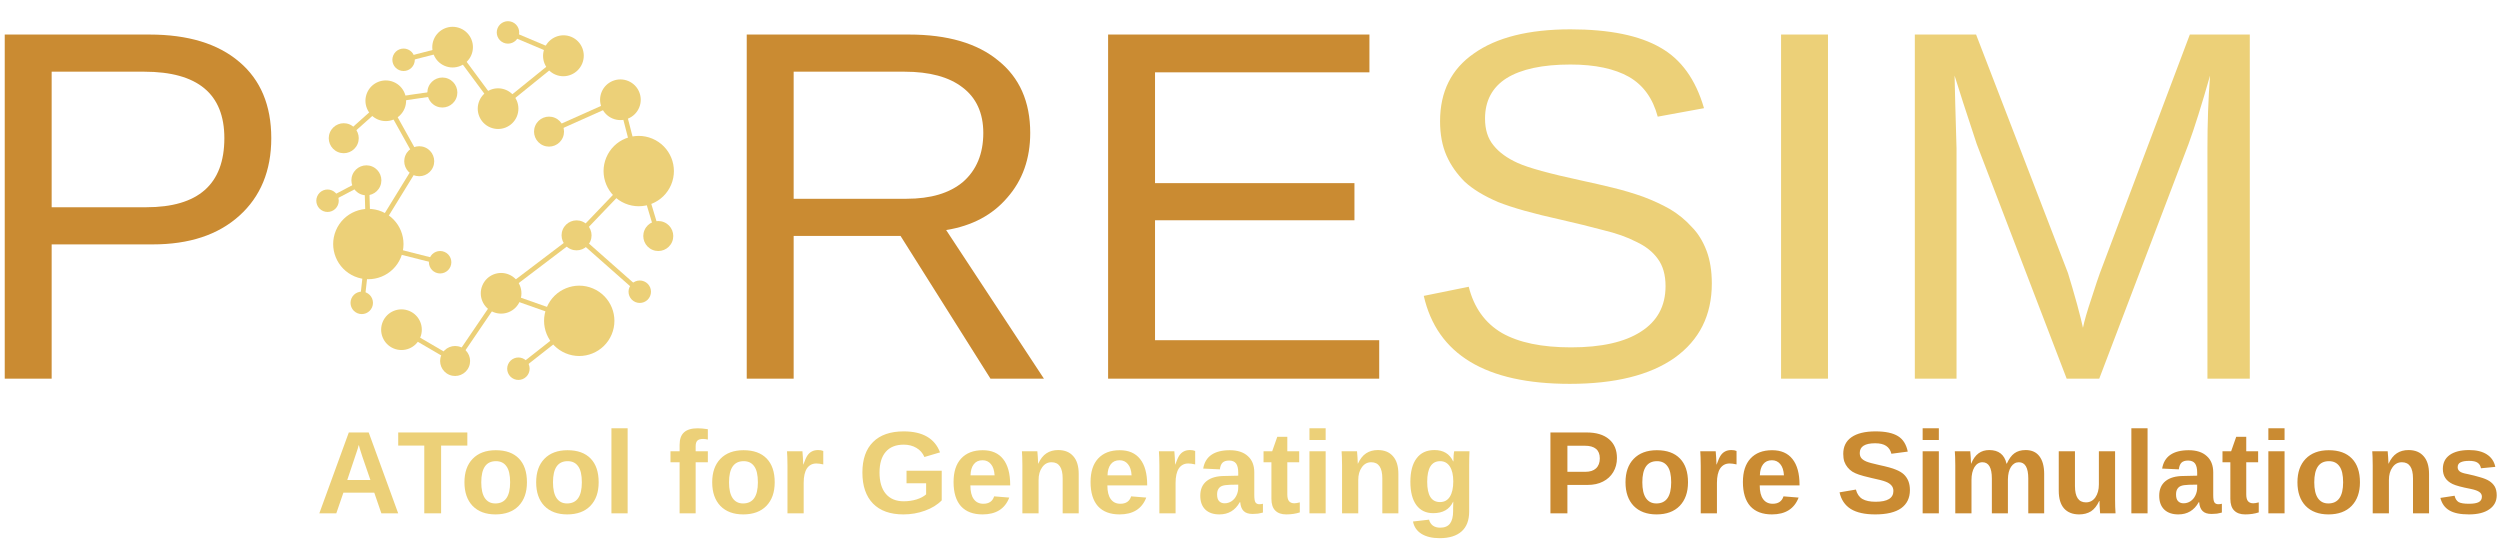
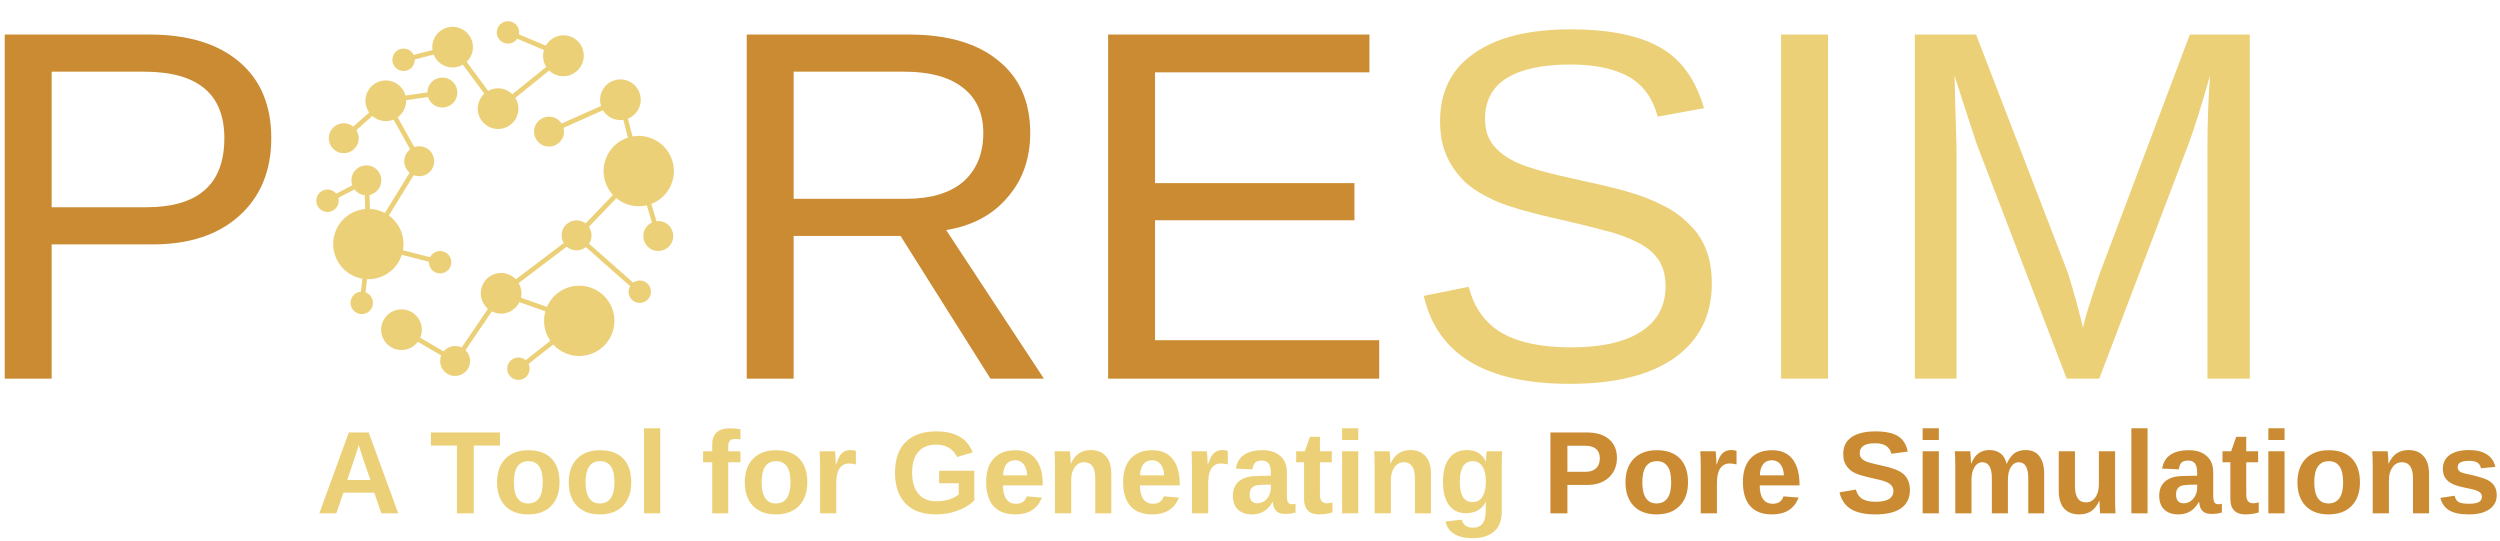
<svg xmlns="http://www.w3.org/2000/svg" width="100%" height="100%" viewBox="0 0 3185 689" version="1.1" xml:space="preserve" style="fill-rule:evenodd;clip-rule:evenodd;stroke-miterlimit:10;">
  <g id="Artboard3" transform="matrix(1.02556,0,0,1,0,20.7541)">
    <rect x="0" y="-20.754" width="3105" height="688.754" style="fill:none;" />
    <g id="Artboard2" transform="matrix(0.960998,0,0,0.818065,0,57.1352)">
      <rect x="0" y="-69.541" width="3149.89" height="815.448" style="fill:none;" />
      <g>
        <g id="Artboard1" transform="matrix(0.754017,0,0,0.665557,714.527,90.5478)">
          <rect x="-947.627" y="-235.812" width="4172.5" height="855.704" style="fill:none;" />
          <g>
            <g transform="matrix(71.5043,0,0,97.5943,-95753.1,-24144.3)">
              <g>
                <g transform="matrix(1,0,0,1,1325,253.613)">
                  <text x="0px" y="0px" style="font-family:'ArialMT', 'Arial', sans-serif;font-size:12px;fill:rgb(202,139,50);">P</text>
                </g>
                <g transform="matrix(1,0,0,1,1342.79,253.613)">
                  <text x="0px" y="0px" style="font-family:'ArialMT', 'Arial', sans-serif;font-size:12px;fill:rgb(202,139,50);">RE</text>
                </g>
              </g>
              <g transform="matrix(1,0,0,1,1359.46,253.613)">
                <text x="0px" y="0px" style="font-family:'ArialMT', 'Arial', sans-serif;font-size:12px;fill:rgb(236,208,120);">SIM</text>
              </g>
            </g>
            <g transform="matrix(1.34565,-2.03909e-16,1.49398e-16,1.83666,-404.939,-229.567)">
              <path d="M34.9,149L88.2,101.4" style="fill:none;fill-rule:nonzero;stroke:rgb(236,208,120);stroke-width:6px;" />
            </g>
            <g transform="matrix(1.34565,-2.03909e-16,1.49398e-16,1.83666,-404.939,-229.567)">
              <path d="M131.1,178.4L88.2,101.4" style="fill:none;fill-rule:nonzero;stroke:rgb(236,208,120);stroke-width:6px;" />
            </g>
            <g transform="matrix(1.34565,-2.03909e-16,1.49398e-16,1.83666,-404.939,-229.567)">
              <path d="M160.6,90.9L88.2,101.4" style="fill:none;fill-rule:nonzero;stroke:rgb(236,208,120);stroke-width:6px;" />
            </g>
            <g transform="matrix(1.34565,-2.03909e-16,1.49398e-16,1.83666,-404.939,-229.567)">
              <path d="M173.7,33.2L231.6,111.4" style="fill:none;fill-rule:nonzero;stroke:rgb(236,208,120);stroke-width:6px;" />
            </g>
            <g transform="matrix(1.34565,-2.03909e-16,1.49398e-16,1.83666,-404.939,-229.567)">
              <path d="M173.7,33.2L111.2,49.2" style="fill:none;fill-rule:nonzero;stroke:rgb(236,208,120);stroke-width:6px;" />
            </g>
            <g transform="matrix(1.34565,-2.03909e-16,1.49398e-16,1.83666,-404.939,-229.567)">
              <path d="M244.2,14.3L314.8,44.1" style="fill:none;fill-rule:nonzero;stroke:rgb(236,208,120);stroke-width:6px;" />
            </g>
            <g transform="matrix(1.34565,-2.03909e-16,1.49398e-16,1.83666,-404.939,-229.567)">
              <path d="M231.6,111.4L314.8,44.1" style="fill:none;fill-rule:nonzero;stroke:rgb(236,208,120);stroke-width:6px;" />
            </g>
            <g transform="matrix(1.34565,-2.03909e-16,1.49398e-16,1.83666,-404.939,-229.567)">
              <path d="M387.4,100.1L296.5,140.7" style="fill:none;fill-rule:nonzero;stroke:rgb(236,208,120);stroke-width:6px;" />
            </g>
            <g transform="matrix(1.34565,-2.03909e-16,1.49398e-16,1.83666,-404.939,-229.567)">
              <path d="M410.8,191L387.4,100.1" style="fill:none;fill-rule:nonzero;stroke:rgb(236,208,120);stroke-width:6px;" />
            </g>
            <g transform="matrix(1.34565,-2.03909e-16,1.49398e-16,1.83666,-404.939,-229.567)">
              <path d="M435.6,273.7L410.8,191" style="fill:none;fill-rule:nonzero;stroke:rgb(236,208,120);stroke-width:6px;" />
            </g>
            <g transform="matrix(1.34565,-2.03909e-16,1.49398e-16,1.83666,-404.939,-229.567)">
              <path d="M331.6,273.7L410.8,191" style="fill:none;fill-rule:nonzero;stroke:rgb(236,208,120);stroke-width:6px;" />
            </g>
            <g transform="matrix(1.34565,-2.03909e-16,1.49398e-16,1.83666,-404.939,-229.567)">
              <path d="M412,344.7L331.6,273.7" style="fill:none;fill-rule:nonzero;stroke:rgb(236,208,120);stroke-width:6px;" />
            </g>
            <g transform="matrix(1.34565,-2.03909e-16,1.49398e-16,1.83666,-404.939,-229.567)">
              <path d="M335,381.8L235.4,346.7" style="fill:none;fill-rule:nonzero;stroke:rgb(236,208,120);stroke-width:6px;" />
            </g>
            <g transform="matrix(1.34565,-2.03909e-16,1.49398e-16,1.83666,-404.939,-229.567)">
              <path d="M331.6,273.7L235.4,346.7" style="fill:none;fill-rule:nonzero;stroke:rgb(236,208,120);stroke-width:6px;" />
            </g>
            <g transform="matrix(1.34565,-2.03909e-16,1.49398e-16,1.83666,-404.939,-229.567)">
              <path d="M257.4,442.8L335,381.8" style="fill:none;fill-rule:nonzero;stroke:rgb(236,208,120);stroke-width:6px;" />
            </g>
            <g transform="matrix(1.34565,-2.03909e-16,1.49398e-16,1.83666,-404.939,-229.567)">
              <path d="M176.8,432.9L235.4,346.7" style="fill:none;fill-rule:nonzero;stroke:rgb(236,208,120);stroke-width:6px;" />
            </g>
            <g transform="matrix(1.34565,-2.03909e-16,1.49398e-16,1.83666,-404.939,-229.567)">
              <path d="M108.5,393L176.8,432.9" style="fill:none;fill-rule:nonzero;stroke:rgb(236,208,120);stroke-width:6px;" />
            </g>
            <g transform="matrix(1.34565,-2.03909e-16,1.49398e-16,1.83666,-404.939,-229.567)">
              <path d="M57.9,358.9L66.3,283.9" style="fill:none;fill-rule:nonzero;stroke:rgb(236,208,120);stroke-width:6px;" />
            </g>
            <g transform="matrix(1.34565,-2.03909e-16,1.49398e-16,1.83666,-404.939,-229.567)">
              <path d="M157.7,307.1L66.3,283.9" style="fill:none;fill-rule:nonzero;stroke:rgb(236,208,120);stroke-width:6px;" />
            </g>
            <g transform="matrix(1.34565,-2.03909e-16,1.49398e-16,1.83666,-404.939,-229.567)">
              <path d="M131.1,178.4L66.3,283.9" style="fill:none;fill-rule:nonzero;stroke:rgb(236,208,120);stroke-width:6px;" />
            </g>
            <g transform="matrix(1.34565,-2.03909e-16,1.49398e-16,1.83666,-404.939,-229.567)">
              <path d="M63.9,202.7L66.3,283.9" style="fill:none;fill-rule:nonzero;stroke:rgb(236,208,120);stroke-width:6px;" />
            </g>
            <g transform="matrix(1.34565,-2.03909e-16,1.49398e-16,1.83666,-404.939,-229.567)">
              <path d="M14.3,228.8L63.9,202.7" style="fill:none;fill-rule:nonzero;stroke:rgb(236,208,120);stroke-width:6px;" />
            </g>
            <g transform="matrix(0.523057,-1.69229,1.23988,0.713907,-603.201,765.972)">
              <circle cx="335" cy="381.8" r="44.8" style="fill:rgb(236,208,120);" />
            </g>
            <g transform="matrix(0.523057,-1.69229,1.23988,0.713907,-210.752,538.442)">
              <circle cx="387.4" cy="100.1" r="25.9" style="fill:rgb(236,208,120);" />
            </g>
            <g transform="matrix(0.523057,-1.69229,1.23988,0.713907,-201.058,352.641)">
              <ellipse cx="314.8" cy="44.1" rx="26.1" ry="25.9" style="fill:rgb(236,208,120);" />
            </g>
            <g transform="matrix(0.523057,-1.69229,1.23988,0.713907,-352.997,287.538)">
              <circle cx="231.6" cy="111.4" r="25.9" style="fill:rgb(236,208,120);" />
            </g>
            <g transform="matrix(0.523057,-1.69229,1.23988,0.713907,-303.583,101.522)">
              <circle cx="173.7" cy="33.1" r="25.9" style="fill:rgb(236,208,120);" />
            </g>
            <g transform="matrix(0.523057,-1.69229,1.23988,0.713907,-803.365,395.411)">
              <circle cx="108.5" cy="393" r="25.9" style="fill:rgb(236,208,120);" />
            </g>
            <g transform="matrix(0.523057,-1.69229,1.23988,0.713907,-458.111,33.5396)">
              <circle cx="88.2" cy="101.4" r="25.9" style="fill:rgb(236,208,120);" />
            </g>
            <g transform="matrix(0.523057,-1.69229,1.23988,0.713907,-641.541,558.03)">
              <circle cx="235.4" cy="346.7" r="25.9" style="fill:rgb(236,208,120);" />
            </g>
            <g transform="matrix(0.523057,-1.69229,1.23988,0.713907,-470.985,637.941)">
              <circle cx="331.6" cy="272.9" r="19.1" style="fill:rgb(236,208,120);" />
            </g>
            <g transform="matrix(0.523057,-1.69229,1.23988,0.713907,-386.298,814.931)">
              <circle cx="435.6" cy="273.7" r="19.1" style="fill:rgb(236,208,120);" />
            </g>
            <g transform="matrix(0.523057,-1.69229,1.23988,0.713907,-335.921,430.195)">
              <circle cx="296.5" cy="140.7" r="19.1" style="fill:rgb(236,208,120);" />
            </g>
            <g transform="matrix(0.523057,-1.69229,1.23988,0.713907,-518.686,192.652)">
              <circle cx="131.1" cy="178.4" r="19.1" style="fill:rgb(236,208,120);" />
            </g>
            <g transform="matrix(0.523057,-1.69229,1.23988,0.713907,-385.957,144.289)">
              <circle cx="160.6" cy="90.9" r="19.1" style="fill:rgb(236,208,120);" />
            </g>
            <g transform="matrix(0.523057,-1.69229,1.23988,0.713907,-561.441,-3.07595)">
              <circle cx="34.9" cy="149.1" r="19.1" style="fill:rgb(236,208,120);" />
            </g>
            <g transform="matrix(0.523057,-1.69229,1.23988,0.713907,-604.203,106.11)">
              <circle cx="63.8" cy="202.7" r="19.1" style="fill:rgb(236,208,120);" />
            </g>
            <g transform="matrix(0.523057,-1.69229,1.23988,0.713907,-796.62,555.723)">
              <circle cx="176.8" cy="432.9" r="19.1" style="fill:rgb(236,208,120);" />
            </g>
            <g transform="matrix(0.523057,-1.69229,1.23988,0.713907,-742.583,703.286)">
              <circle cx="257.5" cy="442.8" r="14.3" style="fill:rgb(236,208,120);" />
            </g>
            <g transform="matrix(0.523057,-1.69229,1.23988,0.713907,-222.223,199.808)">
              <circle cx="244.2" cy="14.3" r="14.3" style="fill:rgb(236,208,120);" />
            </g>
            <g transform="matrix(0.523057,-1.69229,1.23988,0.713907,-802.728,271.328)">
              <circle cx="57.9" cy="358.9" r="14.3" style="fill:rgb(236,208,120);" />
            </g>
            <g transform="matrix(0.523057,-1.69229,1.23988,0.713907,-374.893,13.8601)">
              <circle cx="111.2" cy="49.2" r="14.3" style="fill:rgb(236,208,120);" />
            </g>
            <g transform="matrix(0.523057,-1.69229,1.23988,0.713907,-677.276,51.4508)">
              <circle cx="14.3" cy="228.8" r="14.3" style="fill:rgb(236,208,120);" />
            </g>
            <g transform="matrix(0.523057,-1.69229,1.23988,0.713907,-702.826,201.453)">
              <circle cx="66.3" cy="283.9" r="44.8" style="fill:rgb(236,208,120);" />
            </g>
            <g transform="matrix(0.523057,-1.69229,1.23988,0.713907,-304.283,680.027)">
              <circle cx="410.8" cy="191" r="44.8" style="fill:rgb(236,208,120);" />
            </g>
            <g transform="matrix(0.523057,-1.69229,1.23988,0.713907,-493.772,854.813)">
              <circle cx="412.1" cy="344.7" r="14.3" style="fill:rgb(236,208,120);" />
            </g>
            <g transform="matrix(0.523057,-1.69229,1.23988,0.713907,-656.345,382.132)">
              <circle cx="157.7" cy="307.1" r="14.3" style="fill:rgb(236,208,120);" />
            </g>
          </g>
        </g>
        <g transform="matrix(12.7668,0,0,15.3808,408.992,704.209)">
          <g>
            <g>
              <g>
-                 <text x="0px" y="0px" style="font-family:'Arial-BoldMT', 'Arial', sans-serif;font-weight:700;font-size:11.887px;fill:rgb(236,208,120);">A</text>
-                 <g transform="matrix(1,0,0,1,8.143,0)">
-                   <text x="0px" y="0px" style="font-family:'Arial-BoldMT', 'Arial', sans-serif;font-weight:700;font-size:11.887px;fill:rgb(236,208,120);">T<tspan x="6.379px 13.64px " y="0px 0px ">oo</tspan>l for Generating</text>
+                 <g>
+                   <text x="0px" y="0px" style="font-family:'Arial-BoldMT', 'Arial', sans-serif;font-weight:700;font-size:11.887px;fill:rgb(236,208,120);">A</text>
+                   <g transform="matrix(1,0,0,1,8.143,0)">
+                     <text x="3.303px" y="0px" style="font-family:'Arial-BoldMT', 'Arial', sans-serif;font-weight:700;font-size:11.887px;fill:rgb(236,208,120);">T<tspan x="9.681px 16.942px " y="0px 0px ">oo</tspan>l for Generating</text>
+                   </g>
                </g>
              </g>
              <g transform="matrix(1,0,0,1,124.152,0)">
                <text x="0px" y="0px" style="font-family:'Arial-BoldMT', 'Arial', sans-serif;font-weight:700;font-size:11.887px;fill:rgb(202,139,50);">Pore Simulations</text>
              </g>
            </g>
          </g>
        </g>
      </g>
    </g>
  </g>
</svg>
